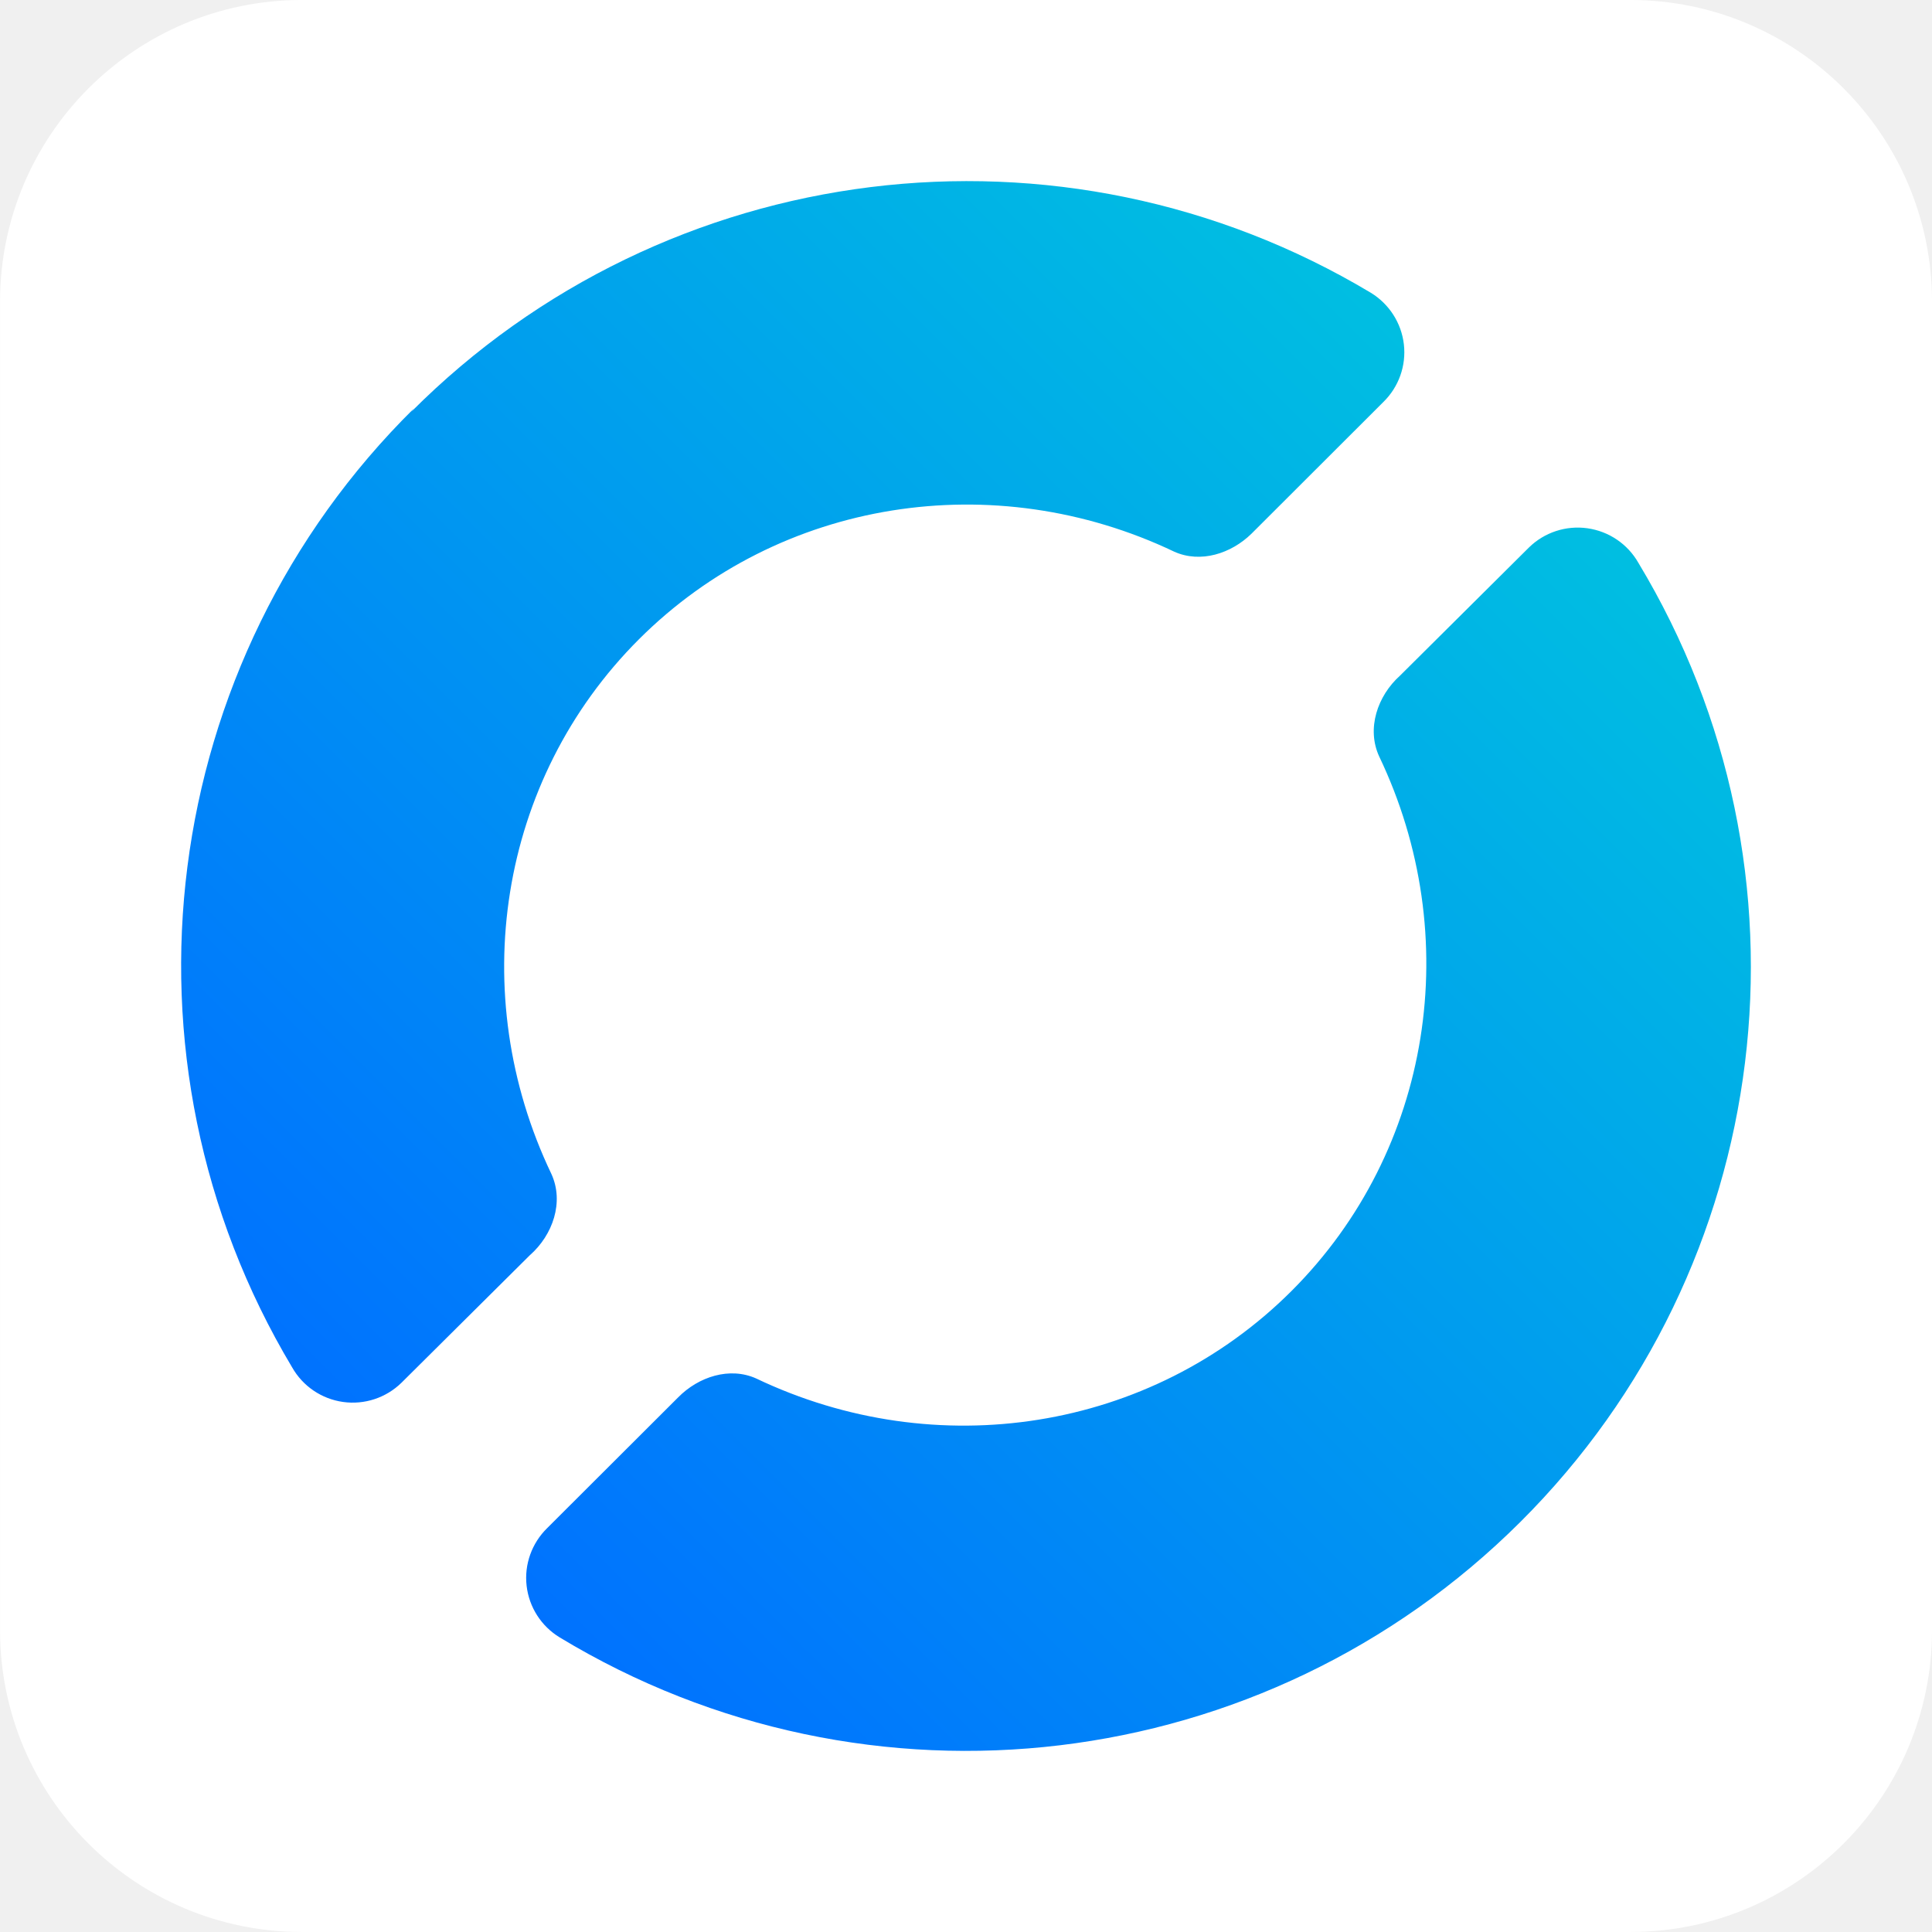
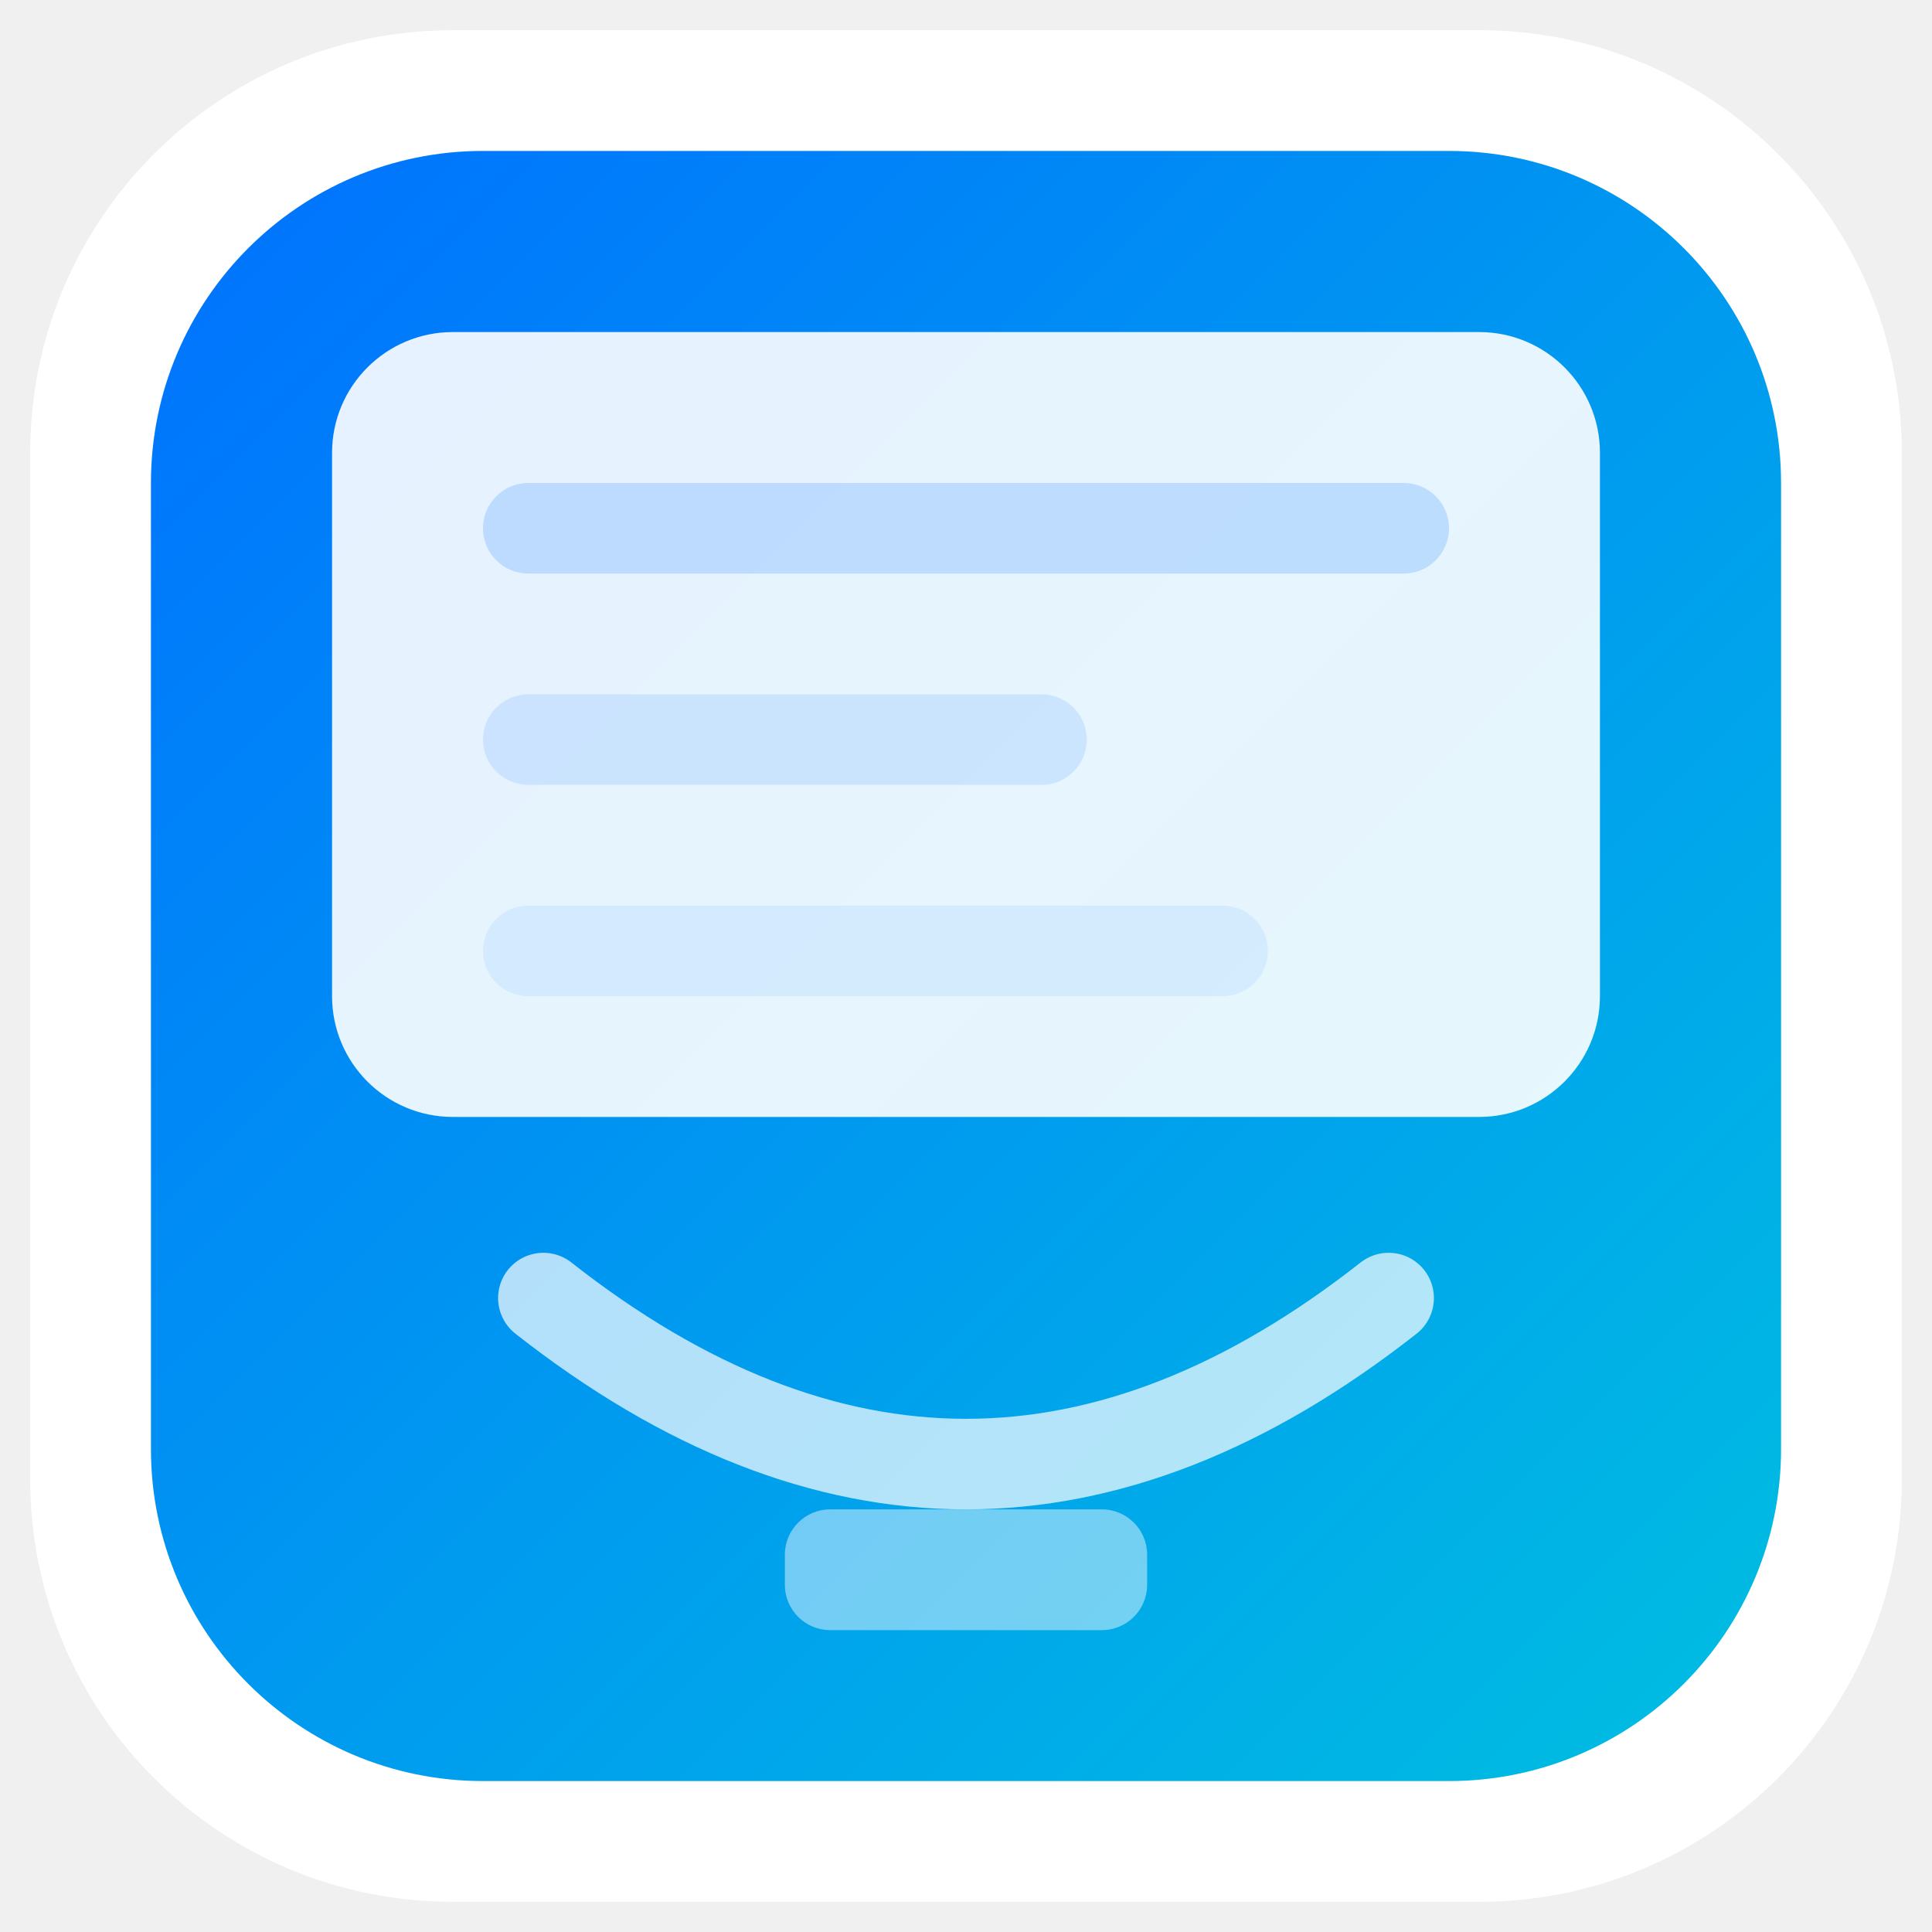
- <svg xmlns="http://www.w3.org/2000/svg" xmlns:xlink="http://www.w3.org/1999/xlink" style="isolation:isolate" viewBox="66.993 897.484 32 32" version="1.1" id="svg11" xml:space="preserve" width="32" height="32">
-   <defs id="defs15">
-     <linearGradient xlink:href="#a" id="linearGradient765" gradientUnits="userSpaceOnUse" gradientTransform="matrix(26.00048,0,0,25.99936,17.98453,891.7487)" x1="0.148" y1="0.851" x2="0.845" y2="0.154" />
+ <svg xmlns="http://www.w3.org/2000/svg" viewBox="0 0 32 32">
+   <defs>
+     <linearGradient id="g" x1="0" y1="0" x2="1" y2="1">
+       <stop offset="0" stop-color="#0071ff" />
+       <stop offset="1" stop-color="#00bfe1" />
+     </linearGradient>
  </defs>
-   <linearGradient id="a" x1="0.148" x2="0.845" y1="0.851" y2="0.154" gradientTransform="matrix(26.301,0,0,26.331,90.67354,911.7572)" gradientUnits="userSpaceOnUse">
-     <stop offset="0" stop-color="#004ba6" id="stop4" style="stop-color:#0071ff;stop-opacity:1;" />
-     <stop offset="1" stop-color="#00bfe1" id="stop6" style="stop-color:#00bfe1;stop-opacity:1;" />
-   </linearGradient>
-   <g id="g763" transform="translate(52.0085,8.73577)">
-     <g id="g761">
-       <rect style="fill:#ffffff;fill-opacity:1;stroke:none;stroke-width:1;stroke-dasharray:none;stroke-opacity:1;paint-order:fill markers stroke" id="rect757" width="32" height="32" x="14.985" y="888.748" rx="5" ry="5" />
-       <path fill="url(#a)" d="m 40.309,897.816 -2.135,2.122 c -0.376,0.337 -0.557,0.879 -0.347,1.337 1.423,2.976 0.883,6.524 -1.451,8.856 -2.335,2.331 -5.887,2.871 -8.867,1.449 -0.439,-0.197 -0.954,-0.03 -1.292,0.313 l -2.17,2.166 c -0.255,0.25 -0.381,0.602 -0.34,0.956 0.041,0.354 0.243,0.669 0.548,0.854 5.113,3.095 11.679,2.306 15.911,-1.912 4.232,-4.216 5.039,-10.773 1.955,-15.887 -0.177,-0.311 -0.489,-0.522 -0.844,-0.572 -0.355,-0.05 -0.713,0.068 -0.968,0.318 z M 21.843,895.511 c -4.253,4.2 -5.086,10.758 -2.02,15.885 0.177,0.312 0.488,0.523 0.843,0.573 0.355,0.05 0.713,-0.068 0.969,-0.319 l 2.123,-2.109 c 0.385,-0.337 0.572,-0.885 0.359,-1.349 -1.423,-2.976 -0.884,-6.524 1.451,-8.856 2.334,-2.331 5.887,-2.871 8.866,-1.45 0.434,0.195 0.942,0.033 1.281,-0.3 l 2.182,-2.179 c 0.255,-0.249 0.381,-0.601 0.34,-0.956 -0.041,-0.353 -0.243,-0.668 -0.548,-0.854 -5.122,-3.068 -11.678,-2.255 -15.893,1.972 z" id="path759" style="fill:url(#linearGradient765);stroke-width:0.988" />
-     </g>
-   </g>
+   <rect x="0.5" y="0.5" width="31" height="31" rx="7" fill="#fff" />
+   <rect x="2.5" y="2.5" width="27" height="27" rx="5.5" fill="url(#g)" />
+   <rect x="5.5" y="5.5" width="21" height="13" rx="2" fill="#fff" opacity="0.9" />
+   <rect x="8" y="8" width="16" height="1.5" rx="0.75" fill="#0071ff" opacity="0.18" />
+   <rect x="8" y="11.5" width="10" height="1.5" rx="0.75" fill="#0071ff" opacity="0.12" />
+   <rect x="8" y="15" width="13" height="1.5" rx="0.75" fill="#0071ff" opacity="0.08" />
+   <path d="M 9 21.5 Q 16 27 23 21.5" stroke="#fff" stroke-width="1.5" fill="none" stroke-linecap="round" opacity="0.7" />
+   <rect x="13" y="25" width="6" height="2" rx="0.75" fill="#fff" opacity="0.45" />
</svg>
